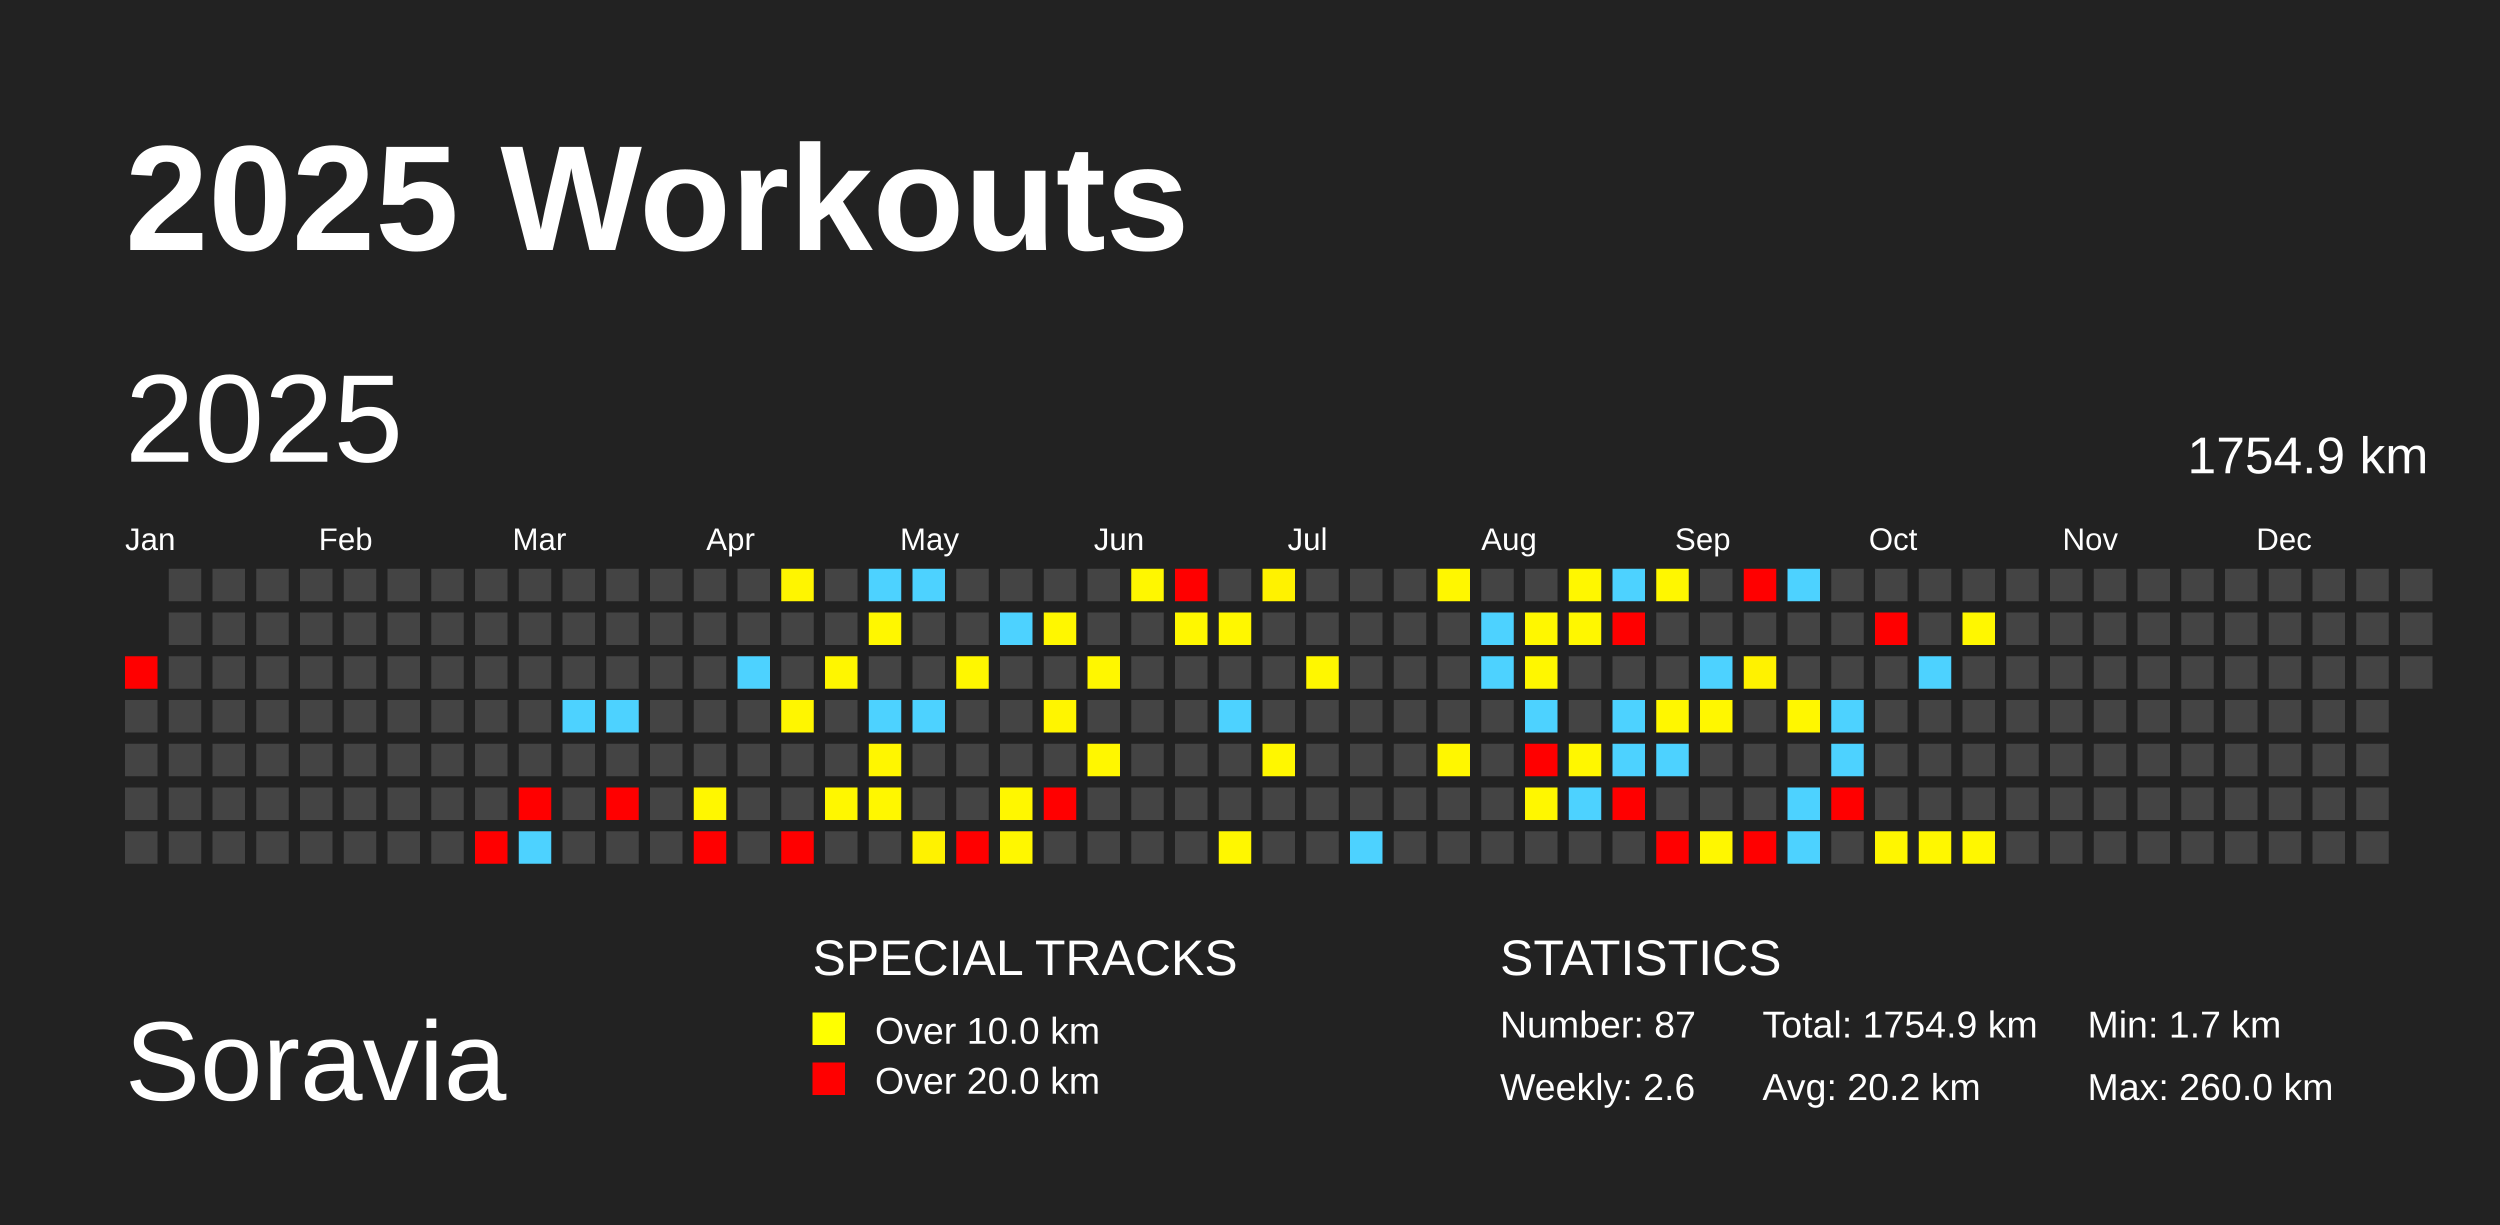
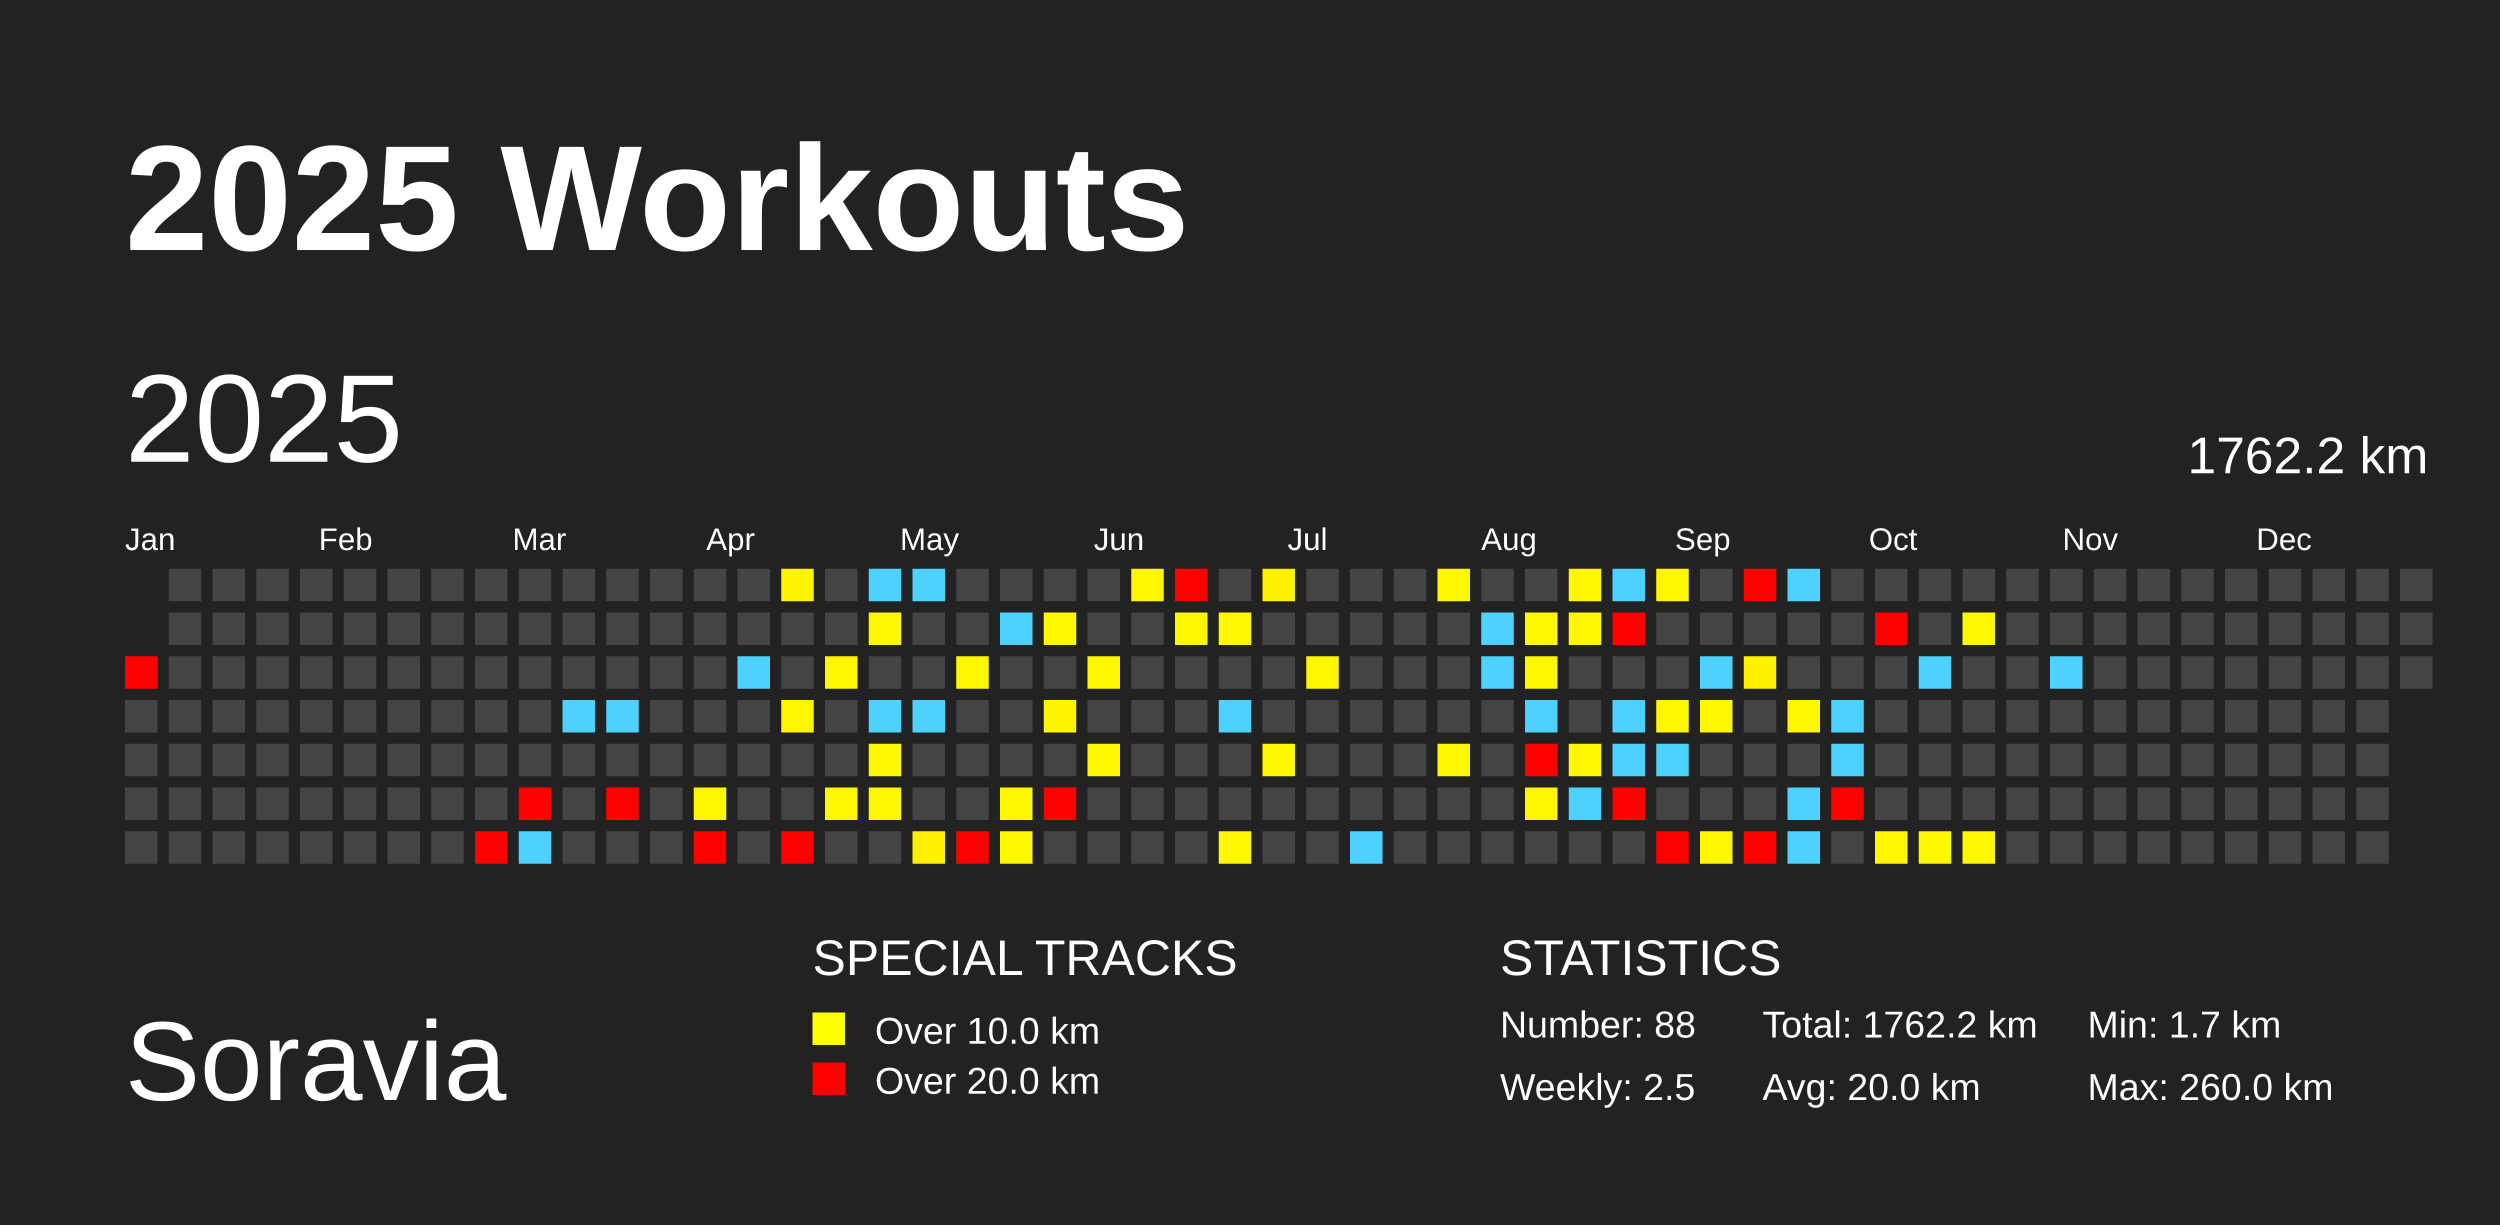
<svg xmlns="http://www.w3.org/2000/svg" baseProfile="full" height="98mm" version="1.1" viewBox="0,0,200,98" width="200mm">
  <defs />
  <rect fill="#222222" height="98" width="200" x="0" y="0" />
  <text fill="#FFFFFF" style="font-size:12px; font-family:Arial; font-weight:bold;" x="10" y="20">2025 Workouts</text>
  <text fill="#FFFFFF" style="font-size:9px; font-family:Arial" x="10" y="88">Soravia</text>
  <text fill="#FFFFFF" style="font-size:4px; font-family:Arial" x="65" y="78">SPECIAL TRACKS</text>
  <rect fill="yellow" height="2.6" width="2.6" x="65" y="81" />
  <text fill="#FFFFFF" style="font-size:3px; font-family:Arial" x="70" y="83.5">Over 10.0 km</text>
  <rect fill="red" height="2.6" width="2.6" x="65" y="85" />
  <text fill="#FFFFFF" style="font-size:3px; font-family:Arial" x="70" y="87.5">Over 20.0 km</text>
  <text fill="#FFFFFF" style="font-size:4px; font-family:Arial" x="120" y="78">STATISTICS</text>
-   <text fill="#FFFFFF" style="font-size:3px; font-family:Arial" x="120" y="83">Number: 87</text>
-   <text fill="#FFFFFF" style="font-size:3px; font-family:Arial" x="120" y="88">Weekly: 2.6</text>
-   <text fill="#FFFFFF" style="font-size:3px; font-family:Arial" x="141" y="83">Total: 1754.9 km</text>
-   <text fill="#FFFFFF" style="font-size:3px; font-family:Arial" x="141" y="88">Avg: 20.2 km</text>
+   <text fill="#FFFFFF" style="font-size:3px; font-family:Arial" x="120" y="83">Number: 88</text>
+   <text fill="#FFFFFF" style="font-size:3px; font-family:Arial" x="120" y="88">Weekly: 2.5</text>
+   <text fill="#FFFFFF" style="font-size:3px; font-family:Arial" x="141" y="83">Total: 1762.2 km</text>
+   <text fill="#FFFFFF" style="font-size:3px; font-family:Arial" x="141" y="88">Avg: 20.0 km</text>
  <text fill="#FFFFFF" style="font-size:3px; font-family:Arial" x="167" y="83">Min: 1.7 km</text>
  <text fill="#FFFFFF" style="font-size:3px; font-family:Arial" x="167" y="88">Max: 260.0 km</text>
  <text dominant-baseline="hanging" fill="#FFFFFF" style="font-size:10.0px; font-family:Arial;" x="10" y="30">2025</text>
-   <text dominant-baseline="hanging" fill="#FFFFFF" style="font-size:4.125px; font-family:Arial;" x="175" y="35">1754.9 km</text>
+   <text dominant-baseline="hanging" fill="#FFFFFF" style="font-size:4.125px; font-family:Arial;" x="175" y="35">1762.2 km</text>
  <text fill="#FFFFFF" style="font-size:2.5px; font-family:Arial" x="10.0" y="44">Jan</text>
  <text fill="#FFFFFF" style="font-size:2.5px; font-family:Arial" x="25.5" y="44">Feb</text>
  <text fill="#FFFFFF" style="font-size:2.5px; font-family:Arial" x="41.0" y="44">Mar</text>
  <text fill="#FFFFFF" style="font-size:2.5px; font-family:Arial" x="56.5" y="44">Apr</text>
  <text fill="#FFFFFF" style="font-size:2.5px; font-family:Arial" x="72.0" y="44">May</text>
  <text fill="#FFFFFF" style="font-size:2.5px; font-family:Arial" x="87.5" y="44">Jun</text>
  <text fill="#FFFFFF" style="font-size:2.5px; font-family:Arial" x="103.0" y="44">Jul</text>
  <text fill="#FFFFFF" style="font-size:2.5px; font-family:Arial" x="118.5" y="44">Aug</text>
  <text fill="#FFFFFF" style="font-size:2.5px; font-family:Arial" x="134.0" y="44">Sep</text>
  <text fill="#FFFFFF" style="font-size:2.5px; font-family:Arial" x="149.5" y="44">Oct</text>
  <text fill="#FFFFFF" style="font-size:2.5px; font-family:Arial" x="165.0" y="44">Nov</text>
  <text fill="#FFFFFF" style="font-size:2.5px; font-family:Arial" x="180.5" y="44">Dec</text>
  <rect fill="red" height="2.6" width="2.6" x="10.0" y="52.5" />
  <rect fill="#444444" height="2.6" width="2.6" x="10.0" y="56.0" />
  <rect fill="#444444" height="2.6" width="2.6" x="10.0" y="59.5" />
  <rect fill="#444444" height="2.6" width="2.6" x="10.0" y="63.0" />
  <rect fill="#444444" height="2.6" width="2.6" x="10.0" y="66.5" />
  <rect fill="#444444" height="2.6" width="2.6" x="13.5" y="45.5" />
  <rect fill="#444444" height="2.6" width="2.6" x="13.5" y="49.0" />
  <rect fill="#444444" height="2.6" width="2.6" x="13.5" y="52.5" />
  <rect fill="#444444" height="2.6" width="2.6" x="13.5" y="56.0" />
  <rect fill="#444444" height="2.6" width="2.6" x="13.5" y="59.5" />
  <rect fill="#444444" height="2.6" width="2.6" x="13.5" y="63.0" />
  <rect fill="#444444" height="2.6" width="2.6" x="13.5" y="66.5" />
  <rect fill="#444444" height="2.6" width="2.6" x="17.0" y="45.5" />
  <rect fill="#444444" height="2.6" width="2.6" x="17.0" y="49.0" />
  <rect fill="#444444" height="2.6" width="2.6" x="17.0" y="52.5" />
  <rect fill="#444444" height="2.6" width="2.6" x="17.0" y="56.0" />
  <rect fill="#444444" height="2.6" width="2.6" x="17.0" y="59.5" />
  <rect fill="#444444" height="2.6" width="2.6" x="17.0" y="63.0" />
  <rect fill="#444444" height="2.6" width="2.6" x="17.0" y="66.5" />
  <rect fill="#444444" height="2.6" width="2.6" x="20.5" y="45.5" />
  <rect fill="#444444" height="2.6" width="2.6" x="20.5" y="49.0" />
  <rect fill="#444444" height="2.6" width="2.6" x="20.5" y="52.5" />
  <rect fill="#444444" height="2.6" width="2.6" x="20.5" y="56.0" />
  <rect fill="#444444" height="2.6" width="2.6" x="20.5" y="59.5" />
  <rect fill="#444444" height="2.6" width="2.6" x="20.5" y="63.0" />
  <rect fill="#444444" height="2.6" width="2.6" x="20.5" y="66.5" />
  <rect fill="#444444" height="2.6" width="2.6" x="24.0" y="45.5" />
  <rect fill="#444444" height="2.6" width="2.6" x="24.0" y="49.0" />
  <rect fill="#444444" height="2.6" width="2.6" x="24.0" y="52.5" />
  <rect fill="#444444" height="2.6" width="2.6" x="24.0" y="56.0" />
  <rect fill="#444444" height="2.6" width="2.6" x="24.0" y="59.5" />
  <rect fill="#444444" height="2.6" width="2.6" x="24.0" y="63.0" />
  <rect fill="#444444" height="2.6" width="2.6" x="24.0" y="66.5" />
  <rect fill="#444444" height="2.6" width="2.6" x="27.5" y="45.5" />
  <rect fill="#444444" height="2.6" width="2.6" x="27.5" y="49.0" />
  <rect fill="#444444" height="2.6" width="2.6" x="27.5" y="52.5" />
  <rect fill="#444444" height="2.6" width="2.6" x="27.5" y="56.0" />
  <rect fill="#444444" height="2.6" width="2.6" x="27.5" y="59.5" />
  <rect fill="#444444" height="2.6" width="2.6" x="27.5" y="63.0" />
  <rect fill="#444444" height="2.6" width="2.6" x="27.5" y="66.5" />
  <rect fill="#444444" height="2.6" width="2.6" x="31.0" y="45.5" />
  <rect fill="#444444" height="2.6" width="2.6" x="31.0" y="49.0" />
  <rect fill="#444444" height="2.6" width="2.6" x="31.0" y="52.5" />
  <rect fill="#444444" height="2.6" width="2.6" x="31.0" y="56.0" />
  <rect fill="#444444" height="2.6" width="2.6" x="31.0" y="59.5" />
  <rect fill="#444444" height="2.6" width="2.6" x="31.0" y="63.0" />
  <rect fill="#444444" height="2.6" width="2.6" x="31.0" y="66.5" />
  <rect fill="#444444" height="2.6" width="2.6" x="34.5" y="45.5" />
  <rect fill="#444444" height="2.6" width="2.6" x="34.5" y="49.0" />
  <rect fill="#444444" height="2.6" width="2.6" x="34.5" y="52.5" />
  <rect fill="#444444" height="2.6" width="2.6" x="34.5" y="56.0" />
  <rect fill="#444444" height="2.6" width="2.6" x="34.5" y="59.5" />
  <rect fill="#444444" height="2.6" width="2.6" x="34.5" y="63.0" />
  <rect fill="#444444" height="2.6" width="2.6" x="34.5" y="66.5" />
  <rect fill="#444444" height="2.6" width="2.6" x="38.0" y="45.5" />
  <rect fill="#444444" height="2.6" width="2.6" x="38.0" y="49.0" />
  <rect fill="#444444" height="2.6" width="2.6" x="38.0" y="52.5" />
  <rect fill="#444444" height="2.6" width="2.6" x="38.0" y="56.0" />
  <rect fill="#444444" height="2.6" width="2.6" x="38.0" y="59.5" />
  <rect fill="#444444" height="2.6" width="2.6" x="38.0" y="63.0" />
  <rect fill="red" height="2.6" width="2.6" x="38.0" y="66.5" />
  <rect fill="#444444" height="2.6" width="2.6" x="41.5" y="45.5" />
  <rect fill="#444444" height="2.6" width="2.6" x="41.5" y="49.0" />
  <rect fill="#444444" height="2.6" width="2.6" x="41.5" y="52.5" />
  <rect fill="#444444" height="2.6" width="2.6" x="41.5" y="56.0" />
  <rect fill="#444444" height="2.6" width="2.6" x="41.5" y="59.5" />
  <rect fill="red" height="2.6" width="2.6" x="41.5" y="63.0" />
  <rect fill="#4dd2ff" height="2.6" width="2.6" x="41.5" y="66.5" />
  <rect fill="#444444" height="2.6" width="2.6" x="45.0" y="45.5" />
  <rect fill="#444444" height="2.6" width="2.6" x="45.0" y="49.0" />
  <rect fill="#444444" height="2.6" width="2.6" x="45.0" y="52.5" />
  <rect fill="#4dd2ff" height="2.6" width="2.6" x="45.0" y="56.0" />
  <rect fill="#444444" height="2.6" width="2.6" x="45.0" y="59.5" />
  <rect fill="#444444" height="2.6" width="2.6" x="45.0" y="63.0" />
  <rect fill="#444444" height="2.6" width="2.6" x="45.0" y="66.5" />
  <rect fill="#444444" height="2.6" width="2.6" x="48.5" y="45.5" />
  <rect fill="#444444" height="2.6" width="2.6" x="48.5" y="49.0" />
  <rect fill="#444444" height="2.6" width="2.6" x="48.5" y="52.5" />
  <rect fill="#4dd2ff" height="2.6" width="2.6" x="48.5" y="56.0" />
  <rect fill="#444444" height="2.6" width="2.6" x="48.5" y="59.5" />
  <rect fill="red" height="2.6" width="2.6" x="48.5" y="63.0" />
  <rect fill="#444444" height="2.6" width="2.6" x="48.5" y="66.5" />
  <rect fill="#444444" height="2.6" width="2.6" x="52.0" y="45.5" />
  <rect fill="#444444" height="2.6" width="2.6" x="52.0" y="49.0" />
  <rect fill="#444444" height="2.6" width="2.6" x="52.0" y="52.5" />
  <rect fill="#444444" height="2.6" width="2.6" x="52.0" y="56.0" />
  <rect fill="#444444" height="2.6" width="2.6" x="52.0" y="59.5" />
  <rect fill="#444444" height="2.6" width="2.6" x="52.0" y="63.0" />
  <rect fill="#444444" height="2.6" width="2.6" x="52.0" y="66.5" />
  <rect fill="#444444" height="2.6" width="2.6" x="55.5" y="45.5" />
  <rect fill="#444444" height="2.6" width="2.6" x="55.5" y="49.0" />
  <rect fill="#444444" height="2.6" width="2.6" x="55.5" y="52.5" />
  <rect fill="#444444" height="2.6" width="2.6" x="55.5" y="56.0" />
  <rect fill="#444444" height="2.6" width="2.6" x="55.5" y="59.5" />
  <rect fill="#fff700" height="2.6" width="2.6" x="55.5" y="63.0" />
  <rect fill="red" height="2.6" width="2.6" x="55.5" y="66.5" />
  <rect fill="#444444" height="2.6" width="2.6" x="59.0" y="45.5" />
  <rect fill="#444444" height="2.6" width="2.6" x="59.0" y="49.0" />
  <rect fill="#4dd2ff" height="2.6" width="2.6" x="59.0" y="52.5" />
  <rect fill="#444444" height="2.6" width="2.6" x="59.0" y="56.0" />
  <rect fill="#444444" height="2.6" width="2.6" x="59.0" y="59.5" />
  <rect fill="#444444" height="2.6" width="2.6" x="59.0" y="63.0" />
  <rect fill="#444444" height="2.6" width="2.6" x="59.0" y="66.5" />
  <rect fill="#fff500" height="2.6" width="2.6" x="62.5" y="45.5" />
  <rect fill="#444444" height="2.6" width="2.6" x="62.5" y="49.0" />
  <rect fill="#444444" height="2.6" width="2.6" x="62.5" y="52.5" />
  <rect fill="#fff600" height="2.6" width="2.6" x="62.5" y="56.0" />
  <rect fill="#444444" height="2.6" width="2.6" x="62.5" y="59.5" />
  <rect fill="#444444" height="2.6" width="2.6" x="62.5" y="63.0" />
  <rect fill="red" height="2.6" width="2.6" x="62.5" y="66.5" />
  <rect fill="#444444" height="2.6" width="2.6" x="66.0" y="45.5" />
  <rect fill="#444444" height="2.6" width="2.6" x="66.0" y="49.0" />
  <rect fill="#fff600" height="2.6" width="2.6" x="66.0" y="52.5" />
  <rect fill="#444444" height="2.6" width="2.6" x="66.0" y="56.0" />
  <rect fill="#444444" height="2.6" width="2.6" x="66.0" y="59.5" />
  <rect fill="#fff700" height="2.6" width="2.6" x="66.0" y="63.0" />
  <rect fill="#444444" height="2.6" width="2.6" x="66.0" y="66.5" />
  <rect fill="#4dd2ff" height="2.6" width="2.6" x="69.5" y="45.5" />
  <rect fill="#fff700" height="2.6" width="2.6" x="69.5" y="49.0" />
  <rect fill="#444444" height="2.6" width="2.6" x="69.5" y="52.5" />
  <rect fill="#4dd2ff" height="2.6" width="2.6" x="69.5" y="56.0" />
  <rect fill="#fff600" height="2.6" width="2.6" x="69.5" y="59.5" />
  <rect fill="#fff700" height="2.6" width="2.6" x="69.5" y="63.0" />
  <rect fill="#444444" height="2.6" width="2.6" x="69.5" y="66.5" />
  <rect fill="#4dd2ff" height="2.6" width="2.6" x="73.0" y="45.5" />
  <rect fill="#444444" height="2.6" width="2.6" x="73.0" y="49.0" />
  <rect fill="#444444" height="2.6" width="2.6" x="73.0" y="52.5" />
  <rect fill="#4dd2ff" height="2.6" width="2.6" x="73.0" y="56.0" />
  <rect fill="#444444" height="2.6" width="2.6" x="73.0" y="59.5" />
  <rect fill="#444444" height="2.6" width="2.6" x="73.0" y="63.0" />
  <rect fill="#fff200" height="2.6" width="2.6" x="73.0" y="66.5" />
  <rect fill="#444444" height="2.6" width="2.6" x="76.5" y="45.5" />
  <rect fill="#444444" height="2.6" width="2.6" x="76.5" y="49.0" />
  <rect fill="#fff700" height="2.6" width="2.6" x="76.5" y="52.5" />
  <rect fill="#444444" height="2.6" width="2.6" x="76.5" y="56.0" />
  <rect fill="#444444" height="2.6" width="2.6" x="76.5" y="59.5" />
  <rect fill="#444444" height="2.6" width="2.6" x="76.5" y="63.0" />
  <rect fill="red" height="2.6" width="2.6" x="76.5" y="66.5" />
  <rect fill="#444444" height="2.6" width="2.6" x="80.0" y="45.5" />
  <rect fill="#4dd2ff" height="2.6" width="2.6" x="80.0" y="49.0" />
  <rect fill="#444444" height="2.6" width="2.6" x="80.0" y="52.5" />
  <rect fill="#444444" height="2.6" width="2.6" x="80.0" y="56.0" />
  <rect fill="#444444" height="2.6" width="2.6" x="80.0" y="59.5" />
  <rect fill="#fff700" height="2.6" width="2.6" x="80.0" y="63.0" />
  <rect fill="#fff700" height="2.6" width="2.6" x="80.0" y="66.5" />
  <rect fill="#444444" height="2.6" width="2.6" x="83.5" y="45.5" />
  <rect fill="#fff700" height="2.6" width="2.6" x="83.5" y="49.0" />
  <rect fill="#444444" height="2.6" width="2.6" x="83.5" y="52.5" />
  <rect fill="#fff500" height="2.6" width="2.6" x="83.5" y="56.0" />
  <rect fill="#444444" height="2.6" width="2.6" x="83.5" y="59.5" />
  <rect fill="red" height="2.6" width="2.6" x="83.5" y="63.0" />
  <rect fill="#444444" height="2.6" width="2.6" x="83.5" y="66.5" />
  <rect fill="#444444" height="2.6" width="2.6" x="87.0" y="45.5" />
  <rect fill="#444444" height="2.6" width="2.6" x="87.0" y="49.0" />
  <rect fill="#fff700" height="2.6" width="2.6" x="87.0" y="52.5" />
  <rect fill="#444444" height="2.6" width="2.6" x="87.0" y="56.0" />
  <rect fill="#fff700" height="2.6" width="2.6" x="87.0" y="59.5" />
  <rect fill="#444444" height="2.6" width="2.6" x="87.0" y="63.0" />
  <rect fill="#444444" height="2.6" width="2.6" x="87.0" y="66.5" />
  <rect fill="#fff700" height="2.6" width="2.6" x="90.5" y="45.5" />
  <rect fill="#444444" height="2.6" width="2.6" x="90.5" y="49.0" />
  <rect fill="#444444" height="2.6" width="2.6" x="90.5" y="52.5" />
  <rect fill="#444444" height="2.6" width="2.6" x="90.5" y="56.0" />
  <rect fill="#444444" height="2.6" width="2.6" x="90.5" y="59.5" />
  <rect fill="#444444" height="2.6" width="2.6" x="90.5" y="63.0" />
  <rect fill="#444444" height="2.6" width="2.6" x="90.5" y="66.5" />
  <rect fill="red" height="2.6" width="2.6" x="94.0" y="45.5" />
  <rect fill="#fff700" height="2.6" width="2.6" x="94.0" y="49.0" />
  <rect fill="#444444" height="2.6" width="2.6" x="94.0" y="52.5" />
  <rect fill="#444444" height="2.6" width="2.6" x="94.0" y="56.0" />
  <rect fill="#444444" height="2.6" width="2.6" x="94.0" y="59.5" />
  <rect fill="#444444" height="2.6" width="2.6" x="94.0" y="63.0" />
  <rect fill="#444444" height="2.6" width="2.6" x="94.0" y="66.5" />
  <rect fill="#444444" height="2.6" width="2.6" x="97.5" y="45.5" />
  <rect fill="#fff700" height="2.6" width="2.6" x="97.5" y="49.0" />
  <rect fill="#444444" height="2.6" width="2.6" x="97.5" y="52.5" />
  <rect fill="#4dd2ff" height="2.6" width="2.6" x="97.5" y="56.0" />
  <rect fill="#444444" height="2.6" width="2.6" x="97.5" y="59.5" />
  <rect fill="#444444" height="2.6" width="2.6" x="97.5" y="63.0" />
  <rect fill="#fff700" height="2.6" width="2.6" x="97.5" y="66.5" />
  <rect fill="#fff200" height="2.6" width="2.6" x="101.0" y="45.5" />
  <rect fill="#444444" height="2.6" width="2.6" x="101.0" y="49.0" />
  <rect fill="#444444" height="2.6" width="2.6" x="101.0" y="52.5" />
  <rect fill="#444444" height="2.6" width="2.6" x="101.0" y="56.0" />
  <rect fill="#fff700" height="2.6" width="2.6" x="101.0" y="59.5" />
  <rect fill="#444444" height="2.6" width="2.6" x="101.0" y="63.0" />
  <rect fill="#444444" height="2.6" width="2.6" x="101.0" y="66.5" />
  <rect fill="#444444" height="2.6" width="2.6" x="104.5" y="45.5" />
  <rect fill="#444444" height="2.6" width="2.6" x="104.5" y="49.0" />
  <rect fill="#fff700" height="2.6" width="2.6" x="104.5" y="52.5" />
  <rect fill="#444444" height="2.6" width="2.6" x="104.5" y="56.0" />
  <rect fill="#444444" height="2.6" width="2.6" x="104.5" y="59.5" />
  <rect fill="#444444" height="2.6" width="2.6" x="104.5" y="63.0" />
  <rect fill="#444444" height="2.6" width="2.6" x="104.5" y="66.5" />
  <rect fill="#444444" height="2.6" width="2.6" x="108.0" y="45.5" />
  <rect fill="#444444" height="2.6" width="2.6" x="108.0" y="49.0" />
  <rect fill="#444444" height="2.6" width="2.6" x="108.0" y="52.5" />
  <rect fill="#444444" height="2.6" width="2.6" x="108.0" y="56.0" />
  <rect fill="#444444" height="2.6" width="2.6" x="108.0" y="59.5" />
  <rect fill="#444444" height="2.6" width="2.6" x="108.0" y="63.0" />
  <rect fill="#4dd2ff" height="2.6" width="2.6" x="108.0" y="66.5" />
  <rect fill="#444444" height="2.6" width="2.6" x="111.5" y="45.5" />
  <rect fill="#444444" height="2.6" width="2.6" x="111.5" y="49.0" />
  <rect fill="#444444" height="2.6" width="2.6" x="111.5" y="52.5" />
  <rect fill="#444444" height="2.6" width="2.6" x="111.5" y="56.0" />
  <rect fill="#444444" height="2.6" width="2.6" x="111.5" y="59.5" />
  <rect fill="#444444" height="2.6" width="2.6" x="111.5" y="63.0" />
  <rect fill="#444444" height="2.6" width="2.6" x="111.5" y="66.5" />
  <rect fill="#fff700" height="2.6" width="2.6" x="115.0" y="45.5" />
  <rect fill="#444444" height="2.6" width="2.6" x="115.0" y="49.0" />
  <rect fill="#444444" height="2.6" width="2.6" x="115.0" y="52.5" />
  <rect fill="#444444" height="2.6" width="2.6" x="115.0" y="56.0" />
  <rect fill="#fff700" height="2.6" width="2.6" x="115.0" y="59.5" />
  <rect fill="#444444" height="2.6" width="2.6" x="115.0" y="63.0" />
  <rect fill="#444444" height="2.6" width="2.6" x="115.0" y="66.5" />
  <rect fill="#444444" height="2.6" width="2.6" x="118.5" y="45.5" />
  <rect fill="#4dd2ff" height="2.6" width="2.6" x="118.5" y="49.0" />
  <rect fill="#4dd2ff" height="2.6" width="2.6" x="118.5" y="52.5" />
  <rect fill="#444444" height="2.6" width="2.6" x="118.5" y="56.0" />
  <rect fill="#444444" height="2.6" width="2.6" x="118.5" y="59.5" />
  <rect fill="#444444" height="2.6" width="2.6" x="118.5" y="63.0" />
  <rect fill="#444444" height="2.6" width="2.6" x="118.5" y="66.5" />
  <rect fill="#444444" height="2.6" width="2.6" x="122.0" y="45.5" />
  <rect fill="#fff700" height="2.6" width="2.6" x="122.0" y="49.0" />
  <rect fill="#fff700" height="2.6" width="2.6" x="122.0" y="52.5" />
  <rect fill="#4dd2ff" height="2.6" width="2.6" x="122.0" y="56.0" />
  <rect fill="red" height="2.6" width="2.6" x="122.0" y="59.5" />
  <rect fill="#fff700" height="2.6" width="2.6" x="122.0" y="63.0" />
  <rect fill="#444444" height="2.6" width="2.6" x="122.0" y="66.5" />
  <rect fill="#fff700" height="2.6" width="2.6" x="125.5" y="45.5" />
  <rect fill="#fff700" height="2.6" width="2.6" x="125.5" y="49.0" />
  <rect fill="#444444" height="2.6" width="2.6" x="125.5" y="52.5" />
  <rect fill="#444444" height="2.6" width="2.6" x="125.5" y="56.0" />
  <rect fill="#fff700" height="2.6" width="2.6" x="125.5" y="59.5" />
  <rect fill="#4dd2ff" height="2.6" width="2.6" x="125.5" y="63.0" />
  <rect fill="#444444" height="2.6" width="2.6" x="125.5" y="66.5" />
  <rect fill="#4dd2ff" height="2.6" width="2.6" x="129.0" y="45.5" />
  <rect fill="red" height="2.6" width="2.6" x="129.0" y="49.0" />
  <rect fill="#444444" height="2.6" width="2.6" x="129.0" y="52.5" />
  <rect fill="#4dd2ff" height="2.6" width="2.6" x="129.0" y="56.0" />
  <rect fill="#4dd2ff" height="2.6" width="2.6" x="129.0" y="59.5" />
  <rect fill="red" height="2.6" width="2.6" x="129.0" y="63.0" />
  <rect fill="#444444" height="2.6" width="2.6" x="129.0" y="66.5" />
  <rect fill="#fff700" height="2.6" width="2.6" x="132.5" y="45.5" />
  <rect fill="#444444" height="2.6" width="2.6" x="132.5" y="49.0" />
  <rect fill="#444444" height="2.6" width="2.6" x="132.5" y="52.5" />
  <rect fill="#fff700" height="2.6" width="2.6" x="132.5" y="56.0" />
  <rect fill="#4dd2ff" height="2.6" width="2.6" x="132.5" y="59.5" />
  <rect fill="#444444" height="2.6" width="2.6" x="132.5" y="63.0" />
  <rect fill="red" height="2.6" width="2.6" x="132.5" y="66.5" />
  <rect fill="#444444" height="2.6" width="2.6" x="136.0" y="45.5" />
  <rect fill="#444444" height="2.6" width="2.6" x="136.0" y="49.0" />
  <rect fill="#4dd2ff" height="2.6" width="2.6" x="136.0" y="52.5" />
  <rect fill="#fff700" height="2.6" width="2.6" x="136.0" y="56.0" />
  <rect fill="#444444" height="2.6" width="2.6" x="136.0" y="59.5" />
  <rect fill="#444444" height="2.6" width="2.6" x="136.0" y="63.0" />
  <rect fill="#fff700" height="2.6" width="2.6" x="136.0" y="66.5" />
  <rect fill="red" height="2.6" width="2.6" x="139.5" y="45.5" />
  <rect fill="#444444" height="2.6" width="2.6" x="139.5" y="49.0" />
  <rect fill="#fff200" height="2.6" width="2.6" x="139.5" y="52.5" />
  <rect fill="#444444" height="2.6" width="2.6" x="139.5" y="56.0" />
  <rect fill="#444444" height="2.6" width="2.6" x="139.5" y="59.5" />
  <rect fill="#444444" height="2.6" width="2.6" x="139.5" y="63.0" />
  <rect fill="red" height="2.6" width="2.6" x="139.5" y="66.5" />
  <rect fill="#4dd2ff" height="2.6" width="2.6" x="143.0" y="45.5" />
  <rect fill="#444444" height="2.6" width="2.6" x="143.0" y="49.0" />
  <rect fill="#444444" height="2.6" width="2.6" x="143.0" y="52.5" />
  <rect fill="#fff700" height="2.6" width="2.6" x="143.0" y="56.0" />
  <rect fill="#444444" height="2.6" width="2.6" x="143.0" y="59.5" />
  <rect fill="#4dd2ff" height="2.6" width="2.6" x="143.0" y="63.0" />
  <rect fill="#4dd2ff" height="2.6" width="2.6" x="143.0" y="66.5" />
  <rect fill="#444444" height="2.6" width="2.6" x="146.5" y="45.5" />
  <rect fill="#444444" height="2.6" width="2.6" x="146.5" y="49.0" />
  <rect fill="#444444" height="2.6" width="2.6" x="146.5" y="52.5" />
  <rect fill="#4dd2ff" height="2.6" width="2.6" x="146.5" y="56.0" />
  <rect fill="#4dd2ff" height="2.6" width="2.6" x="146.5" y="59.5" />
  <rect fill="red" height="2.6" width="2.6" x="146.5" y="63.0" />
  <rect fill="#444444" height="2.6" width="2.6" x="146.5" y="66.5" />
  <rect fill="#444444" height="2.6" width="2.6" x="150.0" y="45.5" />
  <rect fill="red" height="2.6" width="2.6" x="150.0" y="49.0" />
  <rect fill="#444444" height="2.6" width="2.6" x="150.0" y="52.5" />
  <rect fill="#444444" height="2.6" width="2.6" x="150.0" y="56.0" />
  <rect fill="#444444" height="2.6" width="2.6" x="150.0" y="59.5" />
  <rect fill="#444444" height="2.6" width="2.6" x="150.0" y="63.0" />
  <rect fill="#fff600" height="2.6" width="2.6" x="150.0" y="66.5" />
  <rect fill="#444444" height="2.6" width="2.6" x="153.5" y="45.5" />
  <rect fill="#444444" height="2.6" width="2.6" x="153.5" y="49.0" />
  <rect fill="#4dd2ff" height="2.6" width="2.6" x="153.5" y="52.5" />
  <rect fill="#444444" height="2.6" width="2.6" x="153.5" y="56.0" />
  <rect fill="#444444" height="2.6" width="2.6" x="153.5" y="59.5" />
  <rect fill="#444444" height="2.6" width="2.6" x="153.5" y="63.0" />
  <rect fill="#fff700" height="2.6" width="2.6" x="153.5" y="66.5" />
  <rect fill="#444444" height="2.6" width="2.6" x="157.0" y="45.5" />
  <rect fill="#fff700" height="2.6" width="2.6" x="157.0" y="49.0" />
  <rect fill="#444444" height="2.6" width="2.6" x="157.0" y="52.5" />
  <rect fill="#444444" height="2.6" width="2.6" x="157.0" y="56.0" />
  <rect fill="#444444" height="2.6" width="2.6" x="157.0" y="59.5" />
  <rect fill="#444444" height="2.6" width="2.6" x="157.0" y="63.0" />
  <rect fill="#fff700" height="2.6" width="2.6" x="157.0" y="66.5" />
  <rect fill="#444444" height="2.6" width="2.6" x="160.5" y="45.5" />
  <rect fill="#444444" height="2.6" width="2.6" x="160.5" y="49.0" />
  <rect fill="#444444" height="2.6" width="2.6" x="160.5" y="52.5" />
  <rect fill="#444444" height="2.6" width="2.6" x="160.5" y="56.0" />
  <rect fill="#444444" height="2.6" width="2.6" x="160.5" y="59.5" />
  <rect fill="#444444" height="2.6" width="2.6" x="160.5" y="63.0" />
  <rect fill="#444444" height="2.6" width="2.6" x="160.5" y="66.5" />
  <rect fill="#444444" height="2.6" width="2.6" x="164.0" y="45.5" />
  <rect fill="#444444" height="2.6" width="2.6" x="164.0" y="49.0" />
-   <rect fill="#444444" height="2.6" width="2.6" x="164.0" y="52.5" />
+   <rect fill="#4dd2ff" height="2.6" width="2.6" x="164.0" y="52.5" />
  <rect fill="#444444" height="2.6" width="2.6" x="164.0" y="56.0" />
  <rect fill="#444444" height="2.6" width="2.6" x="164.0" y="59.5" />
  <rect fill="#444444" height="2.6" width="2.6" x="164.0" y="63.0" />
  <rect fill="#444444" height="2.6" width="2.6" x="164.0" y="66.5" />
  <rect fill="#444444" height="2.6" width="2.6" x="167.5" y="45.5" />
  <rect fill="#444444" height="2.6" width="2.6" x="167.5" y="49.0" />
  <rect fill="#444444" height="2.6" width="2.6" x="167.5" y="52.5" />
  <rect fill="#444444" height="2.6" width="2.6" x="167.5" y="56.0" />
  <rect fill="#444444" height="2.6" width="2.6" x="167.5" y="59.5" />
  <rect fill="#444444" height="2.6" width="2.6" x="167.5" y="63.0" />
  <rect fill="#444444" height="2.6" width="2.6" x="167.5" y="66.5" />
  <rect fill="#444444" height="2.6" width="2.6" x="171.0" y="45.5" />
  <rect fill="#444444" height="2.6" width="2.6" x="171.0" y="49.0" />
  <rect fill="#444444" height="2.6" width="2.6" x="171.0" y="52.5" />
  <rect fill="#444444" height="2.6" width="2.6" x="171.0" y="56.0" />
  <rect fill="#444444" height="2.6" width="2.6" x="171.0" y="59.5" />
  <rect fill="#444444" height="2.6" width="2.6" x="171.0" y="63.0" />
  <rect fill="#444444" height="2.6" width="2.6" x="171.0" y="66.5" />
  <rect fill="#444444" height="2.6" width="2.6" x="174.5" y="45.5" />
  <rect fill="#444444" height="2.6" width="2.6" x="174.5" y="49.0" />
  <rect fill="#444444" height="2.6" width="2.6" x="174.5" y="52.5" />
  <rect fill="#444444" height="2.6" width="2.6" x="174.5" y="56.0" />
  <rect fill="#444444" height="2.6" width="2.6" x="174.5" y="59.5" />
  <rect fill="#444444" height="2.6" width="2.6" x="174.5" y="63.0" />
  <rect fill="#444444" height="2.6" width="2.6" x="174.5" y="66.5" />
  <rect fill="#444444" height="2.6" width="2.6" x="178.0" y="45.5" />
  <rect fill="#444444" height="2.6" width="2.6" x="178.0" y="49.0" />
  <rect fill="#444444" height="2.6" width="2.6" x="178.0" y="52.5" />
  <rect fill="#444444" height="2.6" width="2.6" x="178.0" y="56.0" />
  <rect fill="#444444" height="2.6" width="2.6" x="178.0" y="59.5" />
  <rect fill="#444444" height="2.6" width="2.6" x="178.0" y="63.0" />
  <rect fill="#444444" height="2.6" width="2.6" x="178.0" y="66.5" />
  <rect fill="#444444" height="2.6" width="2.6" x="181.5" y="45.5" />
  <rect fill="#444444" height="2.6" width="2.6" x="181.5" y="49.0" />
  <rect fill="#444444" height="2.6" width="2.6" x="181.5" y="52.5" />
  <rect fill="#444444" height="2.6" width="2.6" x="181.5" y="56.0" />
  <rect fill="#444444" height="2.6" width="2.6" x="181.5" y="59.5" />
  <rect fill="#444444" height="2.6" width="2.6" x="181.5" y="63.0" />
  <rect fill="#444444" height="2.6" width="2.6" x="181.5" y="66.5" />
  <rect fill="#444444" height="2.6" width="2.6" x="185.0" y="45.5" />
  <rect fill="#444444" height="2.6" width="2.6" x="185.0" y="49.0" />
  <rect fill="#444444" height="2.6" width="2.6" x="185.0" y="52.5" />
  <rect fill="#444444" height="2.6" width="2.6" x="185.0" y="56.0" />
  <rect fill="#444444" height="2.6" width="2.6" x="185.0" y="59.5" />
  <rect fill="#444444" height="2.6" width="2.6" x="185.0" y="63.0" />
  <rect fill="#444444" height="2.6" width="2.6" x="185.0" y="66.5" />
  <rect fill="#444444" height="2.6" width="2.6" x="188.5" y="45.5" />
  <rect fill="#444444" height="2.6" width="2.6" x="188.5" y="49.0" />
  <rect fill="#444444" height="2.6" width="2.6" x="188.5" y="52.5" />
  <rect fill="#444444" height="2.6" width="2.6" x="188.5" y="56.0" />
  <rect fill="#444444" height="2.6" width="2.6" x="188.5" y="59.5" />
  <rect fill="#444444" height="2.6" width="2.6" x="188.5" y="63.0" />
  <rect fill="#444444" height="2.6" width="2.6" x="188.5" y="66.5" />
  <rect fill="#444444" height="2.6" width="2.6" x="192.0" y="45.5" />
  <rect fill="#444444" height="2.6" width="2.6" x="192.0" y="49.0" />
  <rect fill="#444444" height="2.6" width="2.6" x="192.0" y="52.5" />
</svg>
